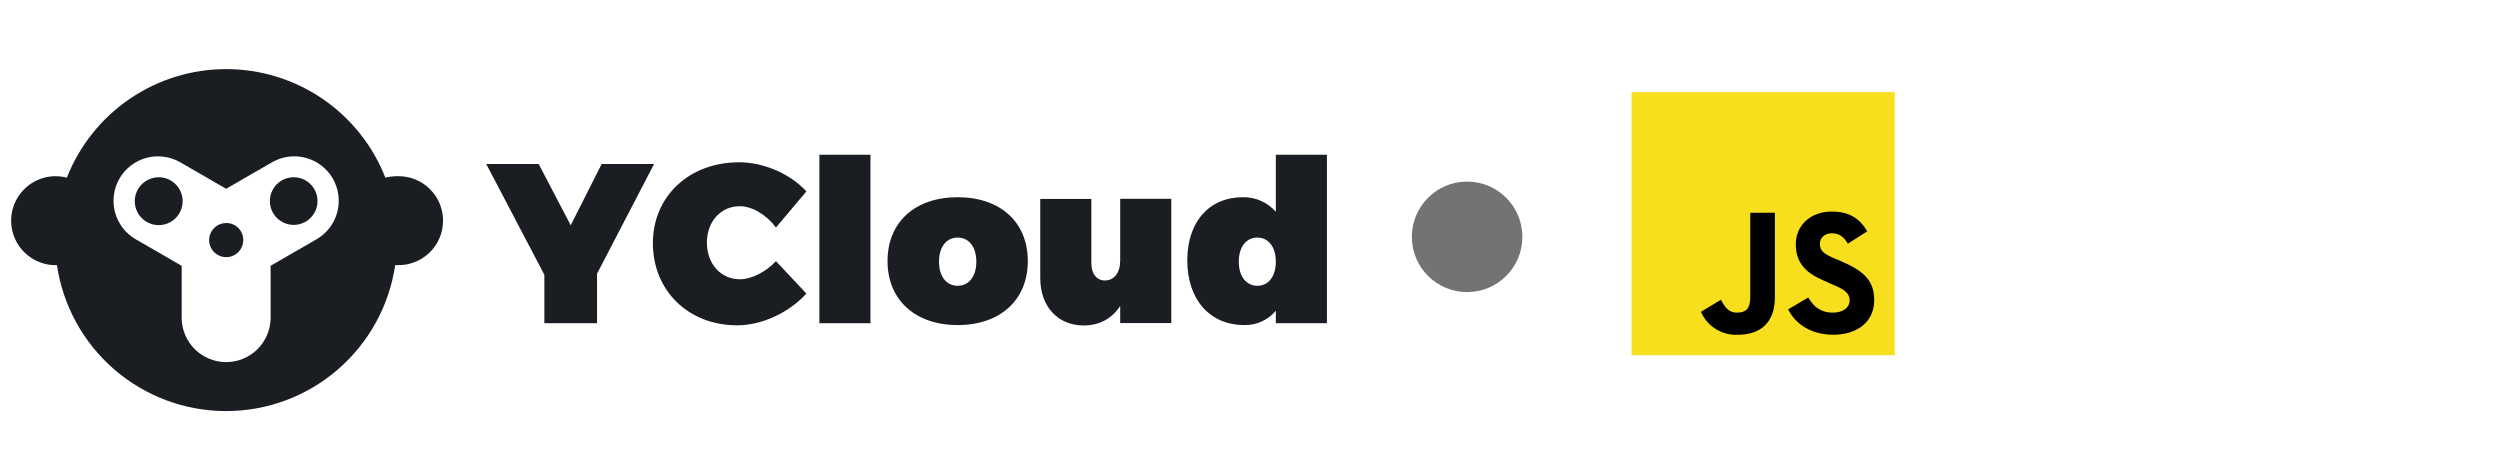
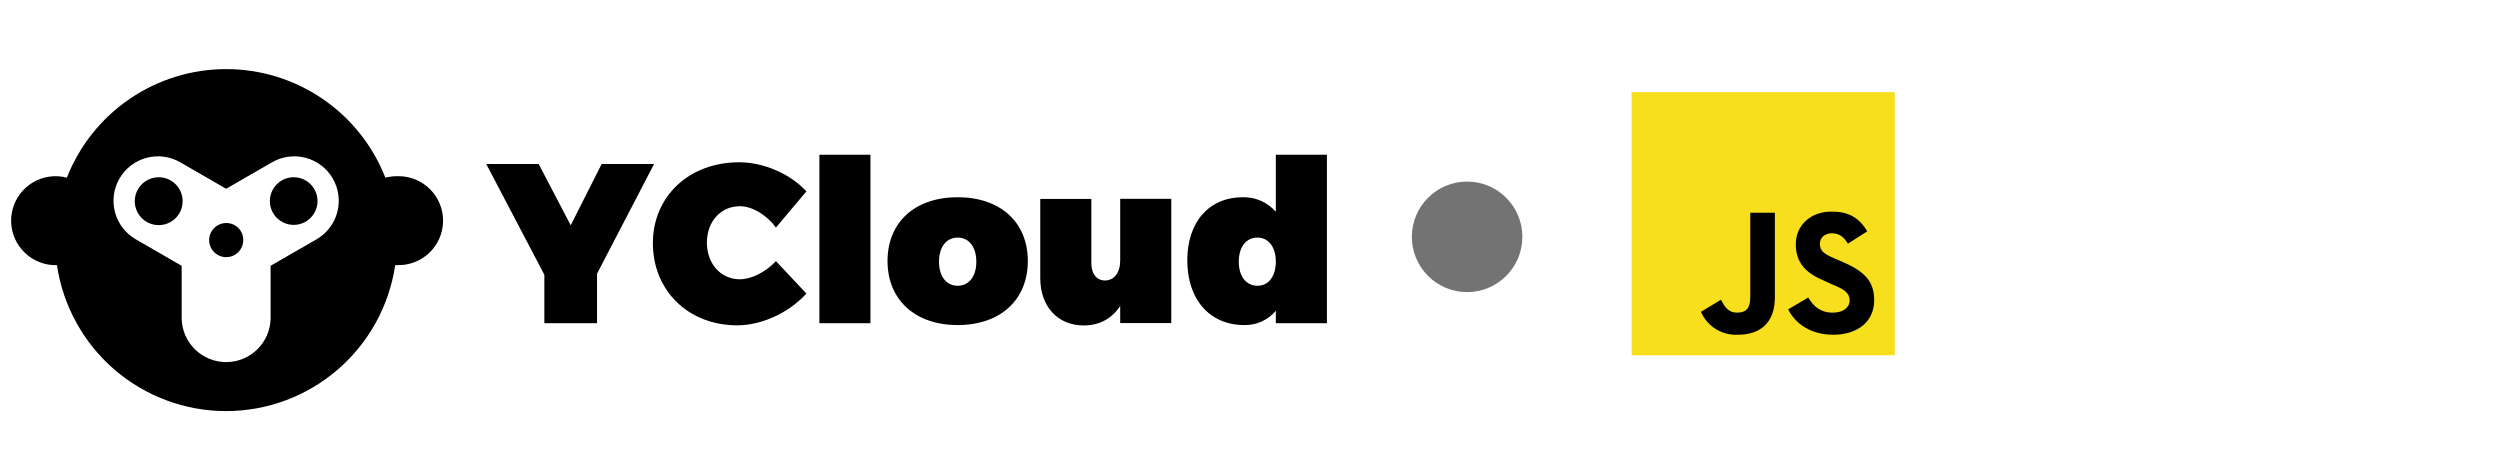
<svg xmlns="http://www.w3.org/2000/svg" fill="none" viewBox="0 0 190 36" class="package-ycloud-logo">
  <g transform="translate(0.5 4.5) scale(1)">
-     <path d="M29.677 8.89C29.377 8.891 29.078 8.929 28.786 9C27.833 6.567 26.167 4.478 24.008 3.007C21.848 1.535 19.295 0.75 16.681 0.752C14.069 0.753 11.518 1.541 9.36 3.012C7.202 4.483 5.537 6.57 4.581 9C3.718 8.775 2.801 8.899 2.029 9.347C1.258 9.795 0.695 10.53 0.462 11.391C0.23 12.252 0.348 13.17 0.789 13.945C1.231 14.72 1.962 15.289 2.821 15.528C3.102 15.608 3.393 15.649 3.686 15.649H3.827C4.284 18.732 5.833 21.548 8.192 23.585C10.552 25.621 13.565 26.742 16.681 26.743C19.798 26.742 22.811 25.622 25.171 23.585C27.53 21.549 29.079 18.732 29.536 15.649H29.677C30.125 15.664 30.572 15.59 30.991 15.431C31.411 15.272 31.795 15.031 32.12 14.722C32.446 14.413 32.706 14.043 32.887 13.632C33.068 13.222 33.165 12.779 33.173 12.331C33.181 11.882 33.1 11.436 32.934 11.019C32.768 10.602 32.52 10.223 32.206 9.903C31.892 9.582 31.517 9.328 31.104 9.154C30.69 8.98 30.246 8.89 29.797 8.89H29.677ZM23.556 13.687L21.303 14.985L20.629 15.377L20.066 15.699V19.722C20.044 20.604 19.679 21.443 19.047 22.059C18.416 22.675 17.569 23.02 16.686 23.02C15.804 23.02 14.957 22.675 14.325 22.059C13.694 21.443 13.328 20.604 13.307 19.722V15.699L12.743 15.377L12.07 14.985L9.817 13.687C9.04 13.239 8.474 12.501 8.242 11.635C8.01 10.769 8.131 9.847 8.579 9.071C9.028 8.294 9.766 7.728 10.632 7.496C11.497 7.264 12.42 7.385 13.196 7.833L15.449 9.131L16.123 9.523L16.686 9.845L17.25 9.523L17.924 9.131L20.177 7.833C20.953 7.385 21.875 7.264 22.741 7.496C23.607 7.728 24.345 8.294 24.793 9.071C25.241 9.847 25.363 10.769 25.131 11.635C24.899 12.501 24.332 13.239 23.556 13.687Z" fill="#1A1E22" />
-     <path d="M11.561 8.97C11.201 8.97 10.849 9.077 10.55 9.277C10.251 9.477 10.017 9.761 9.879 10.094C9.742 10.427 9.706 10.793 9.776 11.146C9.846 11.499 10.02 11.823 10.274 12.078C10.529 12.333 10.853 12.506 11.206 12.576C11.559 12.647 11.925 12.611 12.258 12.473C12.591 12.335 12.875 12.102 13.075 11.802C13.275 11.503 13.382 11.151 13.382 10.791C13.382 10.312 13.193 9.853 12.857 9.513C12.521 9.172 12.065 8.977 11.586 8.97H11.561Z" fill="#1A1E22" />
-     <path d="M16.692 12.45C16.435 12.45 16.184 12.526 15.971 12.669C15.757 12.811 15.591 13.014 15.493 13.251C15.395 13.488 15.369 13.749 15.419 14.001C15.469 14.252 15.593 14.483 15.774 14.665C15.956 14.846 16.187 14.97 16.438 15.02C16.69 15.07 16.951 15.044 17.188 14.946C17.425 14.848 17.628 14.682 17.77 14.468C17.913 14.255 17.989 14.004 17.989 13.748C17.991 13.579 17.959 13.411 17.896 13.255C17.834 13.098 17.74 12.955 17.622 12.835C17.504 12.714 17.363 12.618 17.208 12.552C17.052 12.486 16.886 12.451 16.717 12.45H16.692Z" fill="#1A1E22" />
-     <path d="M21.811 8.97C21.331 8.973 20.873 9.165 20.535 9.506C20.198 9.846 20.009 10.306 20.01 10.786C20.012 11.265 20.203 11.724 20.542 12.063C20.882 12.401 21.341 12.591 21.821 12.591C22.3 12.591 22.76 12.401 23.099 12.063C23.439 11.724 23.63 11.265 23.631 10.786C23.633 10.306 23.444 9.846 23.106 9.506C22.769 9.165 22.31 8.973 21.831 8.97H21.811Z" fill="#1A1E22" />
-     <path d="M45.226 7.964L42.874 12.621L40.44 7.964H36.455L40.871 16.383V20.064H44.874V16.302L49.21 7.964H45.226Z" fill="#1A1E22" />
-     <path d="M55.727 11.173C56.663 11.173 57.749 11.817 58.473 12.792L60.786 10.046C59.549 8.698 57.528 7.833 55.677 7.833C51.875 7.833 49.119 10.418 49.119 13.979C49.119 17.59 51.815 20.225 55.526 20.225C57.387 20.225 59.449 19.28 60.786 17.811L58.473 15.347C57.678 16.192 56.592 16.725 55.727 16.725C54.279 16.725 53.223 15.548 53.223 13.929C53.233 12.329 54.279 11.173 55.727 11.173Z" fill="#1A1E22" />
-     <path d="M65.655 7.26H61.773V20.064H65.655V7.26Z" fill="#1A1E22" />
-     <path d="M72.283 10.489C69.034 10.489 66.952 12.39 66.952 15.337C66.952 18.284 69.044 20.205 72.283 20.205C75.522 20.205 77.614 18.294 77.614 15.337C77.614 12.38 75.522 10.489 72.283 10.489ZM72.283 17.218C71.418 17.218 70.865 16.494 70.865 15.387C70.865 14.281 71.418 13.556 72.283 13.556C73.148 13.556 73.701 14.281 73.701 15.387C73.701 16.494 73.148 17.218 72.283 17.218Z" fill="#1A1E22" />
-     <path d="M84.635 15.297C84.635 16.212 84.182 16.816 83.478 16.816C82.854 16.816 82.442 16.313 82.442 15.518V10.62H78.56V16.645C78.56 18.817 79.917 20.235 81.859 20.235C83.066 20.235 84.021 19.702 84.635 18.747V20.054H88.517V10.61H84.635V15.297Z" fill="#1A1E22" />
-     <path d="M96.463 7.26V11.595C96.152 11.239 95.766 10.955 95.334 10.764C94.901 10.573 94.432 10.479 93.959 10.489C91.384 10.489 89.734 12.37 89.734 15.287C89.734 18.274 91.444 20.205 94.069 20.205C94.524 20.215 94.975 20.122 95.39 19.934C95.804 19.746 96.171 19.467 96.463 19.119V20.064H100.346V7.26H96.463ZM95.065 17.218C94.2 17.218 93.647 16.494 93.647 15.387C93.647 14.281 94.2 13.556 95.065 13.556C95.91 13.556 96.463 14.281 96.463 15.387C96.463 16.494 95.91 17.218 95.07 17.218H95.065Z" fill="#1A1E22" />
+     <path d="M29.677 8.89C29.377 8.891 29.078 8.929 28.786 9C27.833 6.567 26.167 4.478 24.008 3.007C21.848 1.535 19.295 0.75 16.681 0.752C14.069 0.753 11.518 1.541 9.36 3.012C7.202 4.483 5.537 6.57 4.581 9C3.718 8.775 2.801 8.899 2.029 9.347C1.258 9.795 0.695 10.53 0.462 11.391C0.23 12.252 0.348 13.17 0.789 13.945C1.231 14.72 1.962 15.289 2.821 15.528C3.102 15.608 3.393 15.649 3.686 15.649H3.827C4.284 18.732 5.833 21.548 8.192 23.585C10.552 25.621 13.565 26.742 16.681 26.743C19.798 26.742 22.811 25.622 25.171 23.585C27.53 21.549 29.079 18.732 29.536 15.649H29.677C30.125 15.664 30.572 15.59 30.991 15.431C31.411 15.272 31.795 15.031 32.12 14.722C32.446 14.413 32.706 14.043 32.887 13.632C33.068 13.222 33.165 12.779 33.173 12.331C33.181 11.882 33.1 11.436 32.934 11.019C32.768 10.602 32.52 10.223 32.206 9.903C31.892 9.582 31.517 9.328 31.104 9.154C30.69 8.98 30.246 8.89 29.797 8.89H29.677ZM23.556 13.687L21.303 14.985L20.629 15.377L20.066 15.699V19.722C20.044 20.604 19.679 21.443 19.047 22.059C18.416 22.675 17.569 23.02 16.686 23.02C15.804 23.02 14.957 22.675 14.325 22.059C13.694 21.443 13.328 20.604 13.307 19.722V15.699L12.743 15.377L12.07 14.985L9.817 13.687C9.04 13.239 8.474 12.501 8.242 11.635C8.01 10.769 8.131 9.847 8.579 9.071C9.028 8.294 9.766 7.728 10.632 7.496C11.497 7.264 12.42 7.385 13.196 7.833L15.449 9.131L16.123 9.523L16.686 9.845L17.25 9.523L17.924 9.131L20.177 7.833C20.953 7.385 21.875 7.264 22.741 7.496C23.607 7.728 24.345 8.294 24.793 9.071C25.241 9.847 25.363 10.769 25.131 11.635C24.899 12.501 24.332 13.239 23.556 13.687Z" fill="currentColor" />
+     <path d="M11.561 8.97C11.201 8.97 10.849 9.077 10.55 9.277C10.251 9.477 10.017 9.761 9.879 10.094C9.742 10.427 9.706 10.793 9.776 11.146C9.846 11.499 10.02 11.823 10.274 12.078C10.529 12.333 10.853 12.506 11.206 12.576C11.559 12.647 11.925 12.611 12.258 12.473C12.591 12.335 12.875 12.102 13.075 11.802C13.275 11.503 13.382 11.151 13.382 10.791C13.382 10.312 13.193 9.853 12.857 9.513C12.521 9.172 12.065 8.977 11.586 8.97H11.561Z" fill="currentColor" />
+     <path d="M16.692 12.45C16.435 12.45 16.184 12.526 15.971 12.669C15.757 12.811 15.591 13.014 15.493 13.251C15.395 13.488 15.369 13.749 15.419 14.001C15.469 14.252 15.593 14.483 15.774 14.665C15.956 14.846 16.187 14.97 16.438 15.02C16.69 15.07 16.951 15.044 17.188 14.946C17.425 14.848 17.628 14.682 17.77 14.468C17.913 14.255 17.989 14.004 17.989 13.748C17.991 13.579 17.959 13.411 17.896 13.255C17.834 13.098 17.74 12.955 17.622 12.835C17.504 12.714 17.363 12.618 17.208 12.552C17.052 12.486 16.886 12.451 16.717 12.45H16.692Z" fill="currentColor" />
+     <path d="M21.811 8.97C21.331 8.973 20.873 9.165 20.535 9.506C20.198 9.846 20.009 10.306 20.01 10.786C20.012 11.265 20.203 11.724 20.542 12.063C20.882 12.401 21.341 12.591 21.821 12.591C22.3 12.591 22.76 12.401 23.099 12.063C23.439 11.724 23.63 11.265 23.631 10.786C23.633 10.306 23.444 9.846 23.106 9.506C22.769 9.165 22.31 8.973 21.831 8.97H21.811Z" fill="currentColor" />
+     <path d="M45.226 7.964L42.874 12.621L40.44 7.964H36.455L40.871 16.383V20.064H44.874V16.302L49.21 7.964H45.226Z" fill="currentColor" />
+     <path d="M55.727 11.173C56.663 11.173 57.749 11.817 58.473 12.792L60.786 10.046C59.549 8.698 57.528 7.833 55.677 7.833C51.875 7.833 49.119 10.418 49.119 13.979C49.119 17.59 51.815 20.225 55.526 20.225C57.387 20.225 59.449 19.28 60.786 17.811L58.473 15.347C57.678 16.192 56.592 16.725 55.727 16.725C54.279 16.725 53.223 15.548 53.223 13.929C53.233 12.329 54.279 11.173 55.727 11.173Z" fill="currentColor" />
+     <path d="M65.655 7.26H61.773V20.064H65.655V7.26Z" fill="currentColor" />
+     <path d="M72.283 10.489C69.034 10.489 66.952 12.39 66.952 15.337C66.952 18.284 69.044 20.205 72.283 20.205C75.522 20.205 77.614 18.294 77.614 15.337C77.614 12.38 75.522 10.489 72.283 10.489ZM72.283 17.218C71.418 17.218 70.865 16.494 70.865 15.387C70.865 14.281 71.418 13.556 72.283 13.556C73.148 13.556 73.701 14.281 73.701 15.387C73.701 16.494 73.148 17.218 72.283 17.218Z" fill="currentColor" />
+     <path d="M84.635 15.297C84.635 16.212 84.182 16.816 83.478 16.816C82.854 16.816 82.442 16.313 82.442 15.518V10.62H78.56V16.645C78.56 18.817 79.917 20.235 81.859 20.235C83.066 20.235 84.021 19.702 84.635 18.747V20.054H88.517V10.61H84.635V15.297Z" fill="currentColor" />
+     <path d="M96.463 7.26V11.595C96.152 11.239 95.766 10.955 95.334 10.764C94.901 10.573 94.432 10.479 93.959 10.489C91.384 10.489 89.734 12.37 89.734 15.287C89.734 18.274 91.444 20.205 94.069 20.205C94.524 20.215 94.975 20.122 95.39 19.934C95.804 19.746 96.171 19.467 96.463 19.119V20.064H100.346V7.26H96.463ZM95.065 17.218C94.2 17.218 93.647 16.494 93.647 15.387C93.647 14.281 94.2 13.556 95.065 13.556C95.91 13.556 96.463 14.281 96.463 15.387C96.463 16.494 95.91 17.218 95.07 17.218H95.065Z" fill="currentColor" />
  </g>
  <circle cx="111.5" cy="18" r="4.2" fill="#737374" />
  <g transform="translate(26 6)">
    <path fill="#F7DF1E" d="M98 1h20v20H98V1Z" />
    <path fill="#000" d="M111.43 16.62c.41.67.92 1.14 1.87 1.14.76 0 1.27-.38 1.27-.92 0-.63-.5-.89-1.36-1.24l-.48-.22c-1.37-.57-2.25-1.3-2.25-2.82 0-1.4 1.08-2.48 2.73-2.48 1.2 0 2.06.41 2.7 1.5l-1.47.94c-.34-.57-.7-.79-1.23-.79-.54 0-.9.35-.9.8 0 .57.36.79 1.18 1.14l.45.19c1.62.7 2.5 1.4 2.5 2.95 0 1.68-1.33 2.63-3.1 2.63-1.75 0-2.9-.85-3.44-1.93l1.53-.9Zm-6.64.16c.29.54.57.98 1.21.98s1.02-.25 1.02-1.17v-6.42h1.87v6.42c0 1.97-1.14 2.85-2.8 2.85a2.9 2.9 0 0 1-2.82-1.74l1.52-.92Z" />
  </g>
</svg>
